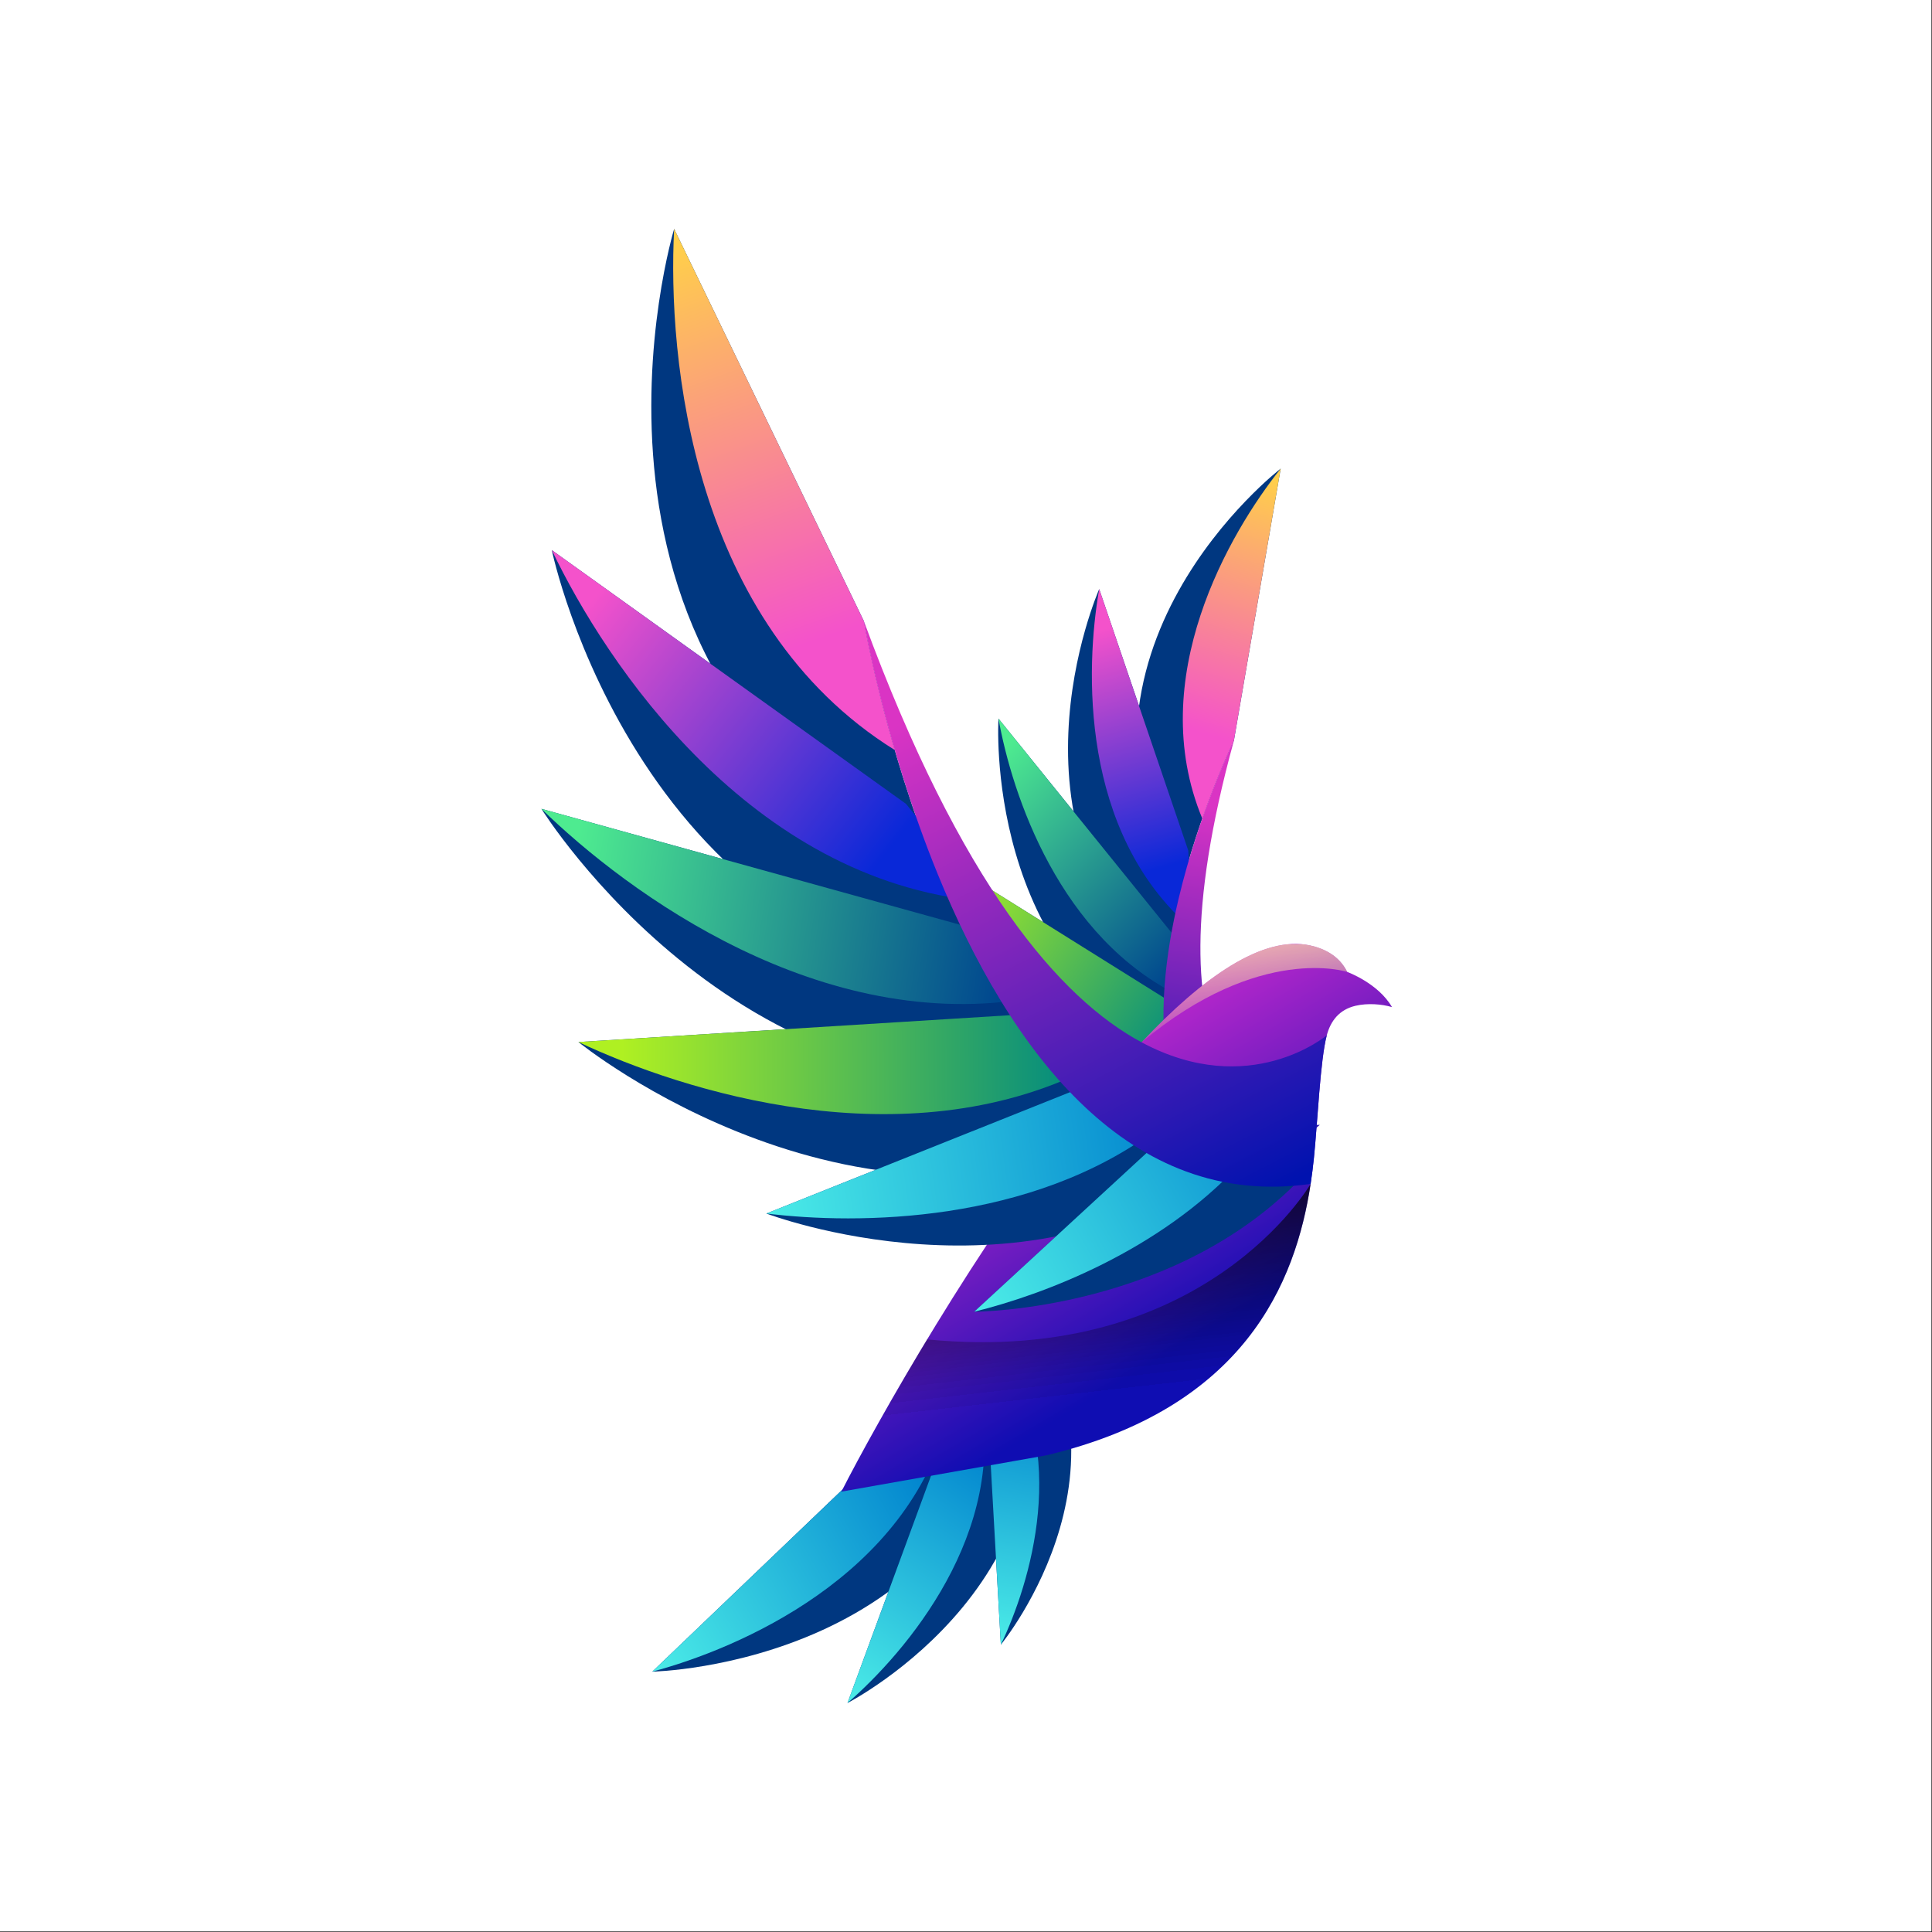
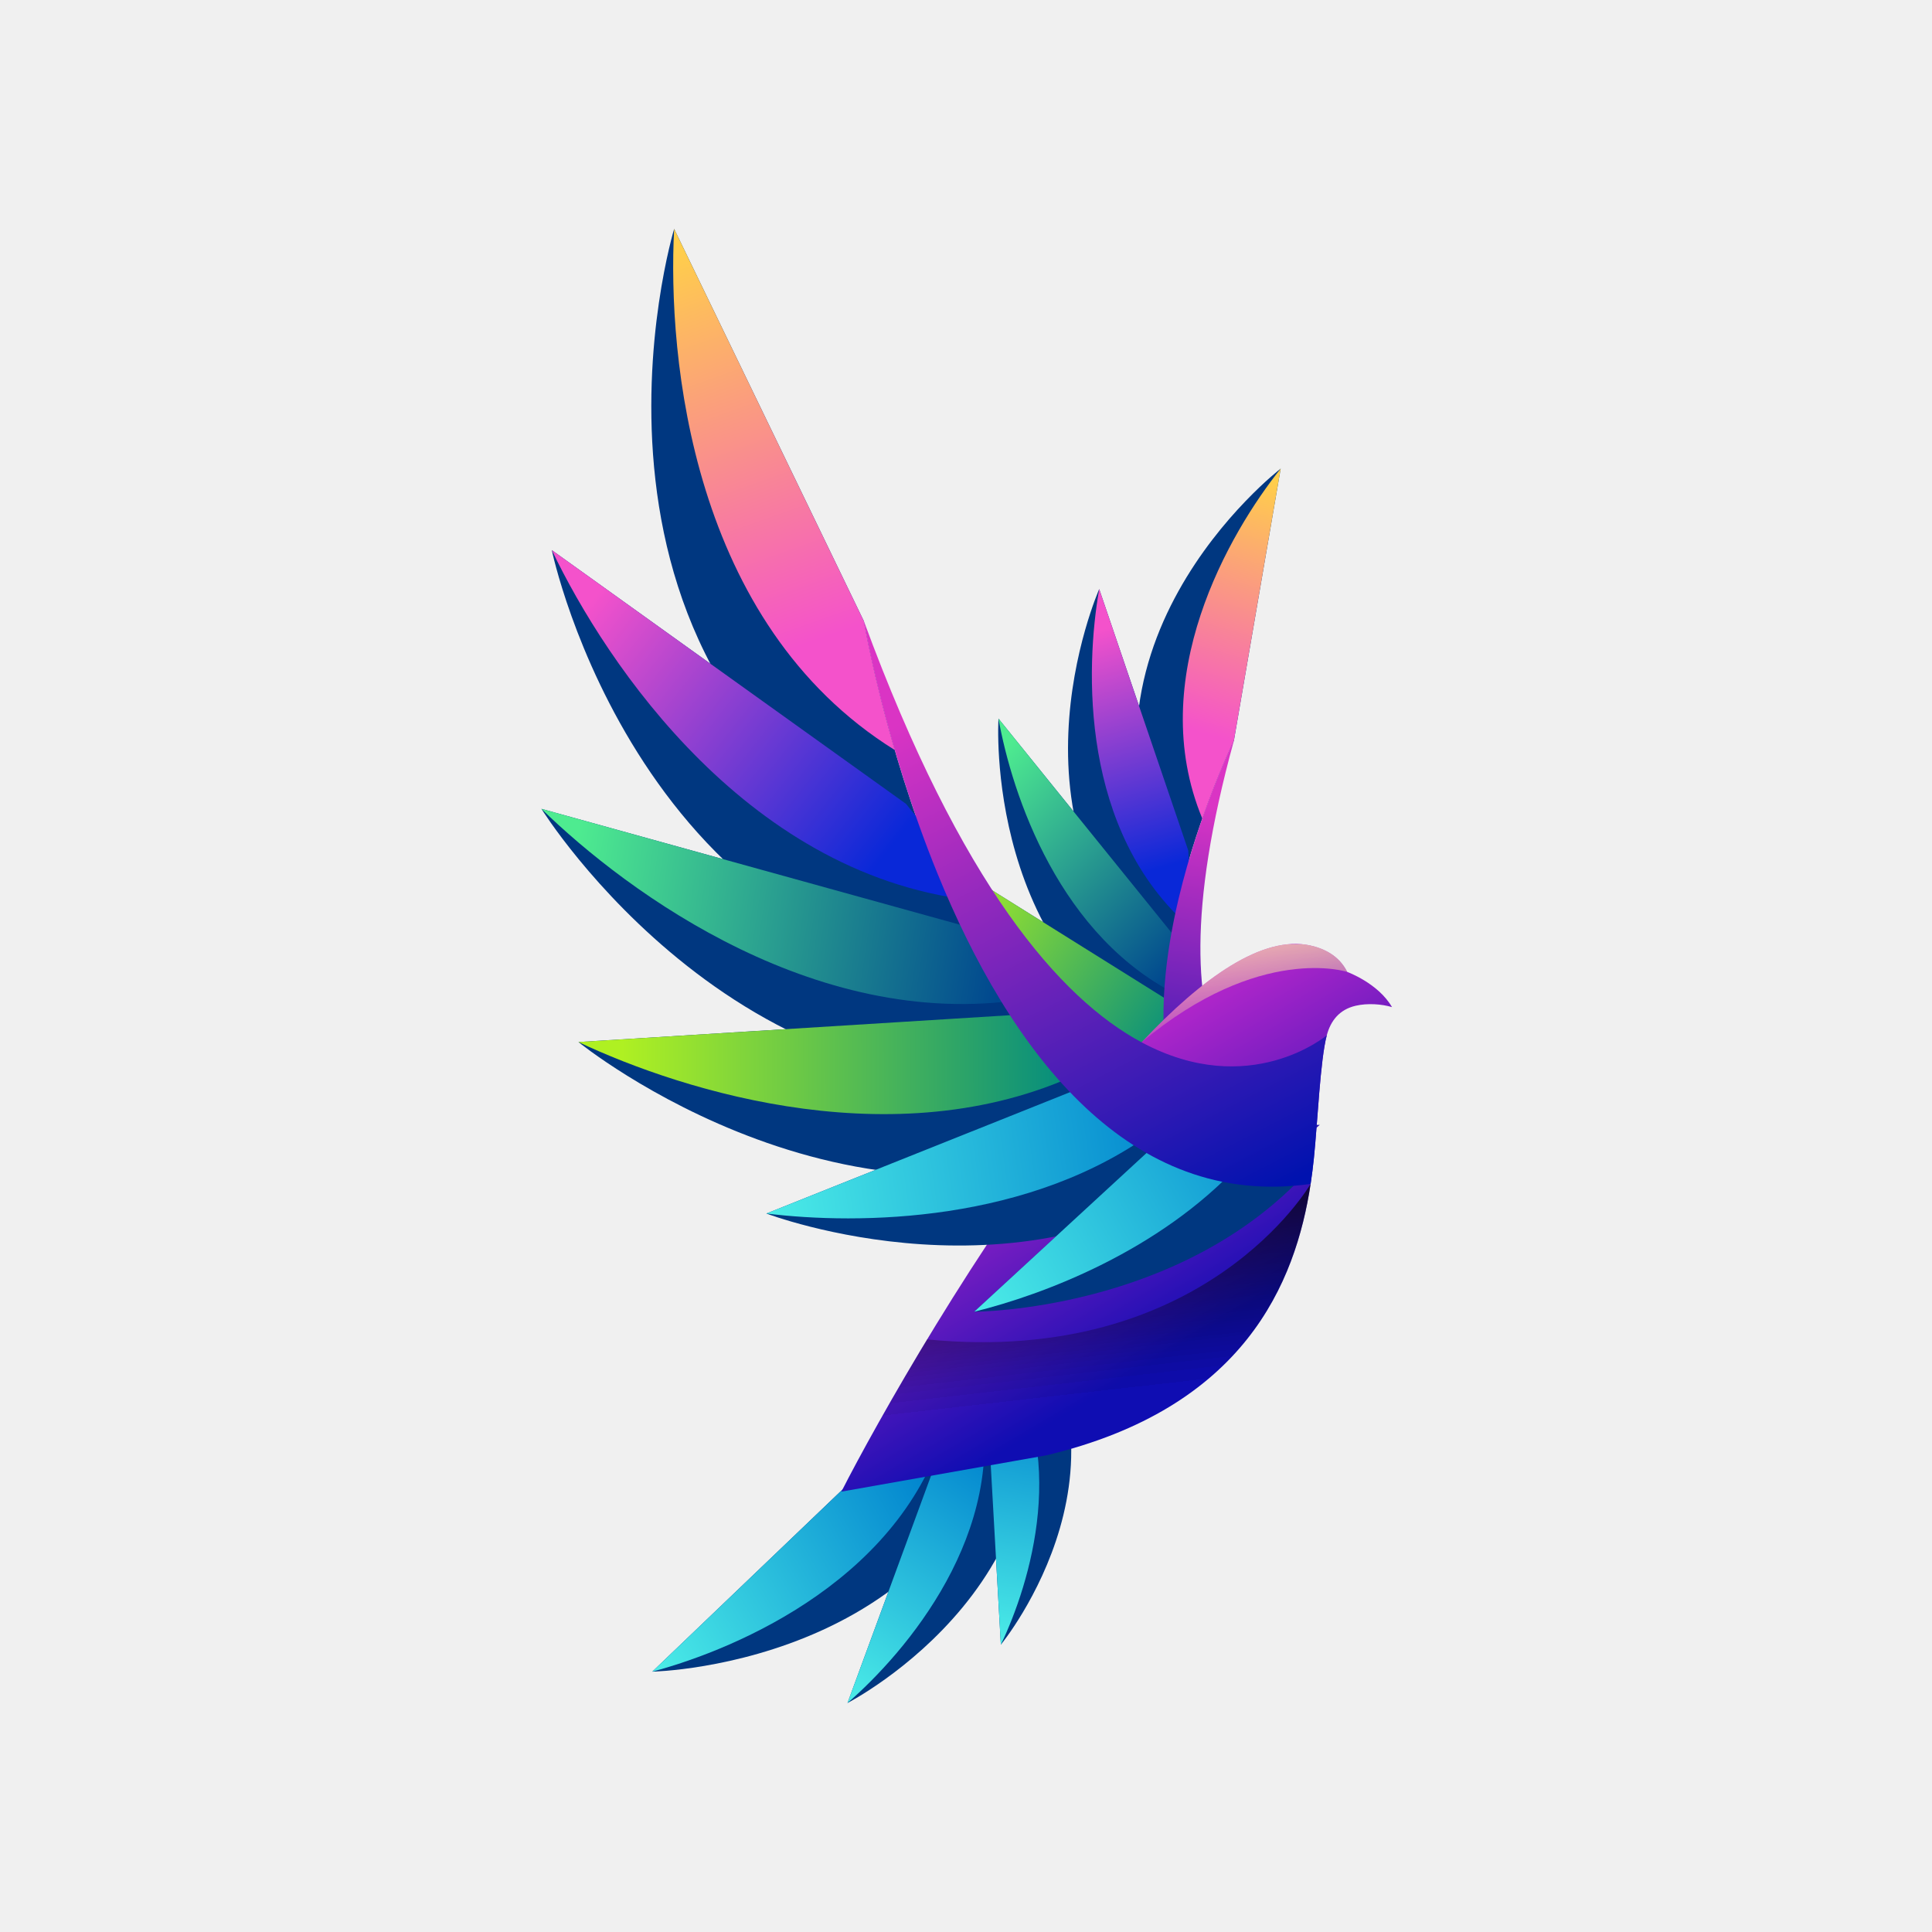
<svg xmlns="http://www.w3.org/2000/svg" xmlns:xlink="http://www.w3.org/1999/xlink" version="1.1" id="Layer_1" x="0px" y="0px" viewBox="0 0 4000 4000" style="enable-background:new 0 0 4000 4000;" xml:space="preserve">
-   <rect x="-0.5" y="-0.5" style="fill:#FFFFFF;stroke:#000000;stroke-miterlimit:10;" width="4000" height="4000" />
  <g>
    <path style="fill-rule:evenodd;clip-rule:evenodd;fill:#003780;" d="M2554.599,1533.681l96.918-563.466   c0,0-494.094,379.949-211.292,890.204C2483.066,1679.921,2554.599,1533.681,2554.599,1533.681" />
    <g>
      <defs>
        <path id="SVGID_1_" d="M2554.599,1533.681l96.918-563.466c-105.559,132.322-282.573,434.202-162.323,724.494     C2522.979,1598.335,2554.599,1533.681,2554.599,1533.681" />
      </defs>
      <clipPath id="SVGID_00000044142787211879527850000016902666270517557382_">
        <use xlink:href="#SVGID_1_" style="overflow:visible;" />
      </clipPath>
      <linearGradient id="SVGID_00000106852620970160319340000013289437149898201244_" gradientUnits="userSpaceOnUse" x1="2609.852" y1="987.905" x2="2459.045" y2="1509.495">
        <stop offset="0" style="stop-color:#FFCE4B" />
        <stop offset="1" style="stop-color:#F452CB" />
      </linearGradient>
      <rect x="2368.944" y="970.214" style="clip-path:url(#SVGID_00000044142787211879527850000016902666270517557382_);fill:url(#SVGID_00000106852620970160319340000013289437149898201244_);" width="282.573" height="724.494" />
    </g>
    <path style="fill-rule:evenodd;clip-rule:evenodd;fill:#003780;" d="M2460.144,1760.835l-184.353-541.205   c0,0-227.991,515.336,172.938,834.963c3.405-56.303,12.289-112.953,24.075-167.077   C2462.366,1811.56,2460.144,1760.835,2460.144,1760.835" />
    <g>
      <defs>
        <path id="SVGID_00000047050050763866057950000004345096379075004816_" d="M2460.144,1760.835l-184.353-541.205     c-28.853,163.456-40.043,502.938,190.009,702.217c2.191-11.539,4.535-22.993,7.005-34.337     C2462.367,1811.556,2460.144,1760.835,2460.144,1760.835" />
      </defs>
      <clipPath id="SVGID_00000170266684587436185500000017648793246051521426_">
        <use xlink:href="#SVGID_00000047050050763866057950000004345096379075004816_" style="overflow:visible;" />
      </clipPath>
      <linearGradient id="SVGID_00000064317095021110537650000002119855318315206313_" gradientUnits="userSpaceOnUse" x1="2276.538" y1="1304.948" x2="2419.342" y2="1793.194">
        <stop offset="0" style="stop-color:#F452CB" />
        <stop offset="1" style="stop-color:#0928D8" />
      </linearGradient>
      <rect x="2235.748" y="1219.63" style="clip-path:url(#SVGID_00000170266684587436185500000017648793246051521426_);fill:url(#SVGID_00000064317095021110537650000002119855318315206313_);" width="237.057" height="702.217" />
    </g>
    <path style="fill-rule:evenodd;clip-rule:evenodd;fill:#003780;" d="M2426.693,1932.44l-359.434-444.63   c0,0-33.305,511.087,385.061,699.182c-8.08-62.676-5.993-128.914,2.221-194.203   C2436.341,1955.562,2426.693,1932.44,2426.693,1932.44" />
    <g>
      <defs>
        <path id="SVGID_00000116232910530555812070000016121434470681249186_" d="M2426.693,1932.44l-359.434-444.63     c27.811,155.652,125.672,455.754,380.909,577.107c1.164-24.023,3.355-48.142,6.374-72.131     C2436.341,1955.56,2426.693,1932.44,2426.693,1932.44" />
      </defs>
      <clipPath id="SVGID_00000093895744740657320370000009127529045822627206_">
        <use xlink:href="#SVGID_00000116232910530555812070000016121434470681249186_" style="overflow:visible;" />
      </clipPath>
      <linearGradient id="SVGID_00000099627216710477410680000004374283206602903999_" gradientUnits="userSpaceOnUse" x1="2054.766" y1="1575.273" x2="2468.288" y2="1978.675">
        <stop offset="0" style="stop-color:#4EEB90" />
        <stop offset="1" style="stop-color:#00478F" />
      </linearGradient>
      <rect x="2067.26" y="1487.81" style="clip-path:url(#SVGID_00000093895744740657320370000009127529045822627206_);fill:url(#SVGID_00000099627216710477410680000004374283206602903999_);" width="387.283" height="577.107" />
    </g>
    <path style="fill-rule:evenodd;clip-rule:evenodd;fill:#003780;" d="M2413.559,2067.991l-484.783-303.107   c0,0,126.866,463.4,549.95,530.121c-8.782-22.931-15.51-46.886-20.448-71.567c-7.721-38.577-11.065-78.93-11.062-119.919   C2425.597,2081.51,2413.559,2067.991,2413.559,2067.991" />
    <g>
      <defs>
        <path id="SVGID_00000120560532534044262710000010054530973312048820_" d="M2413.559,2067.991l-484.783-303.107     c74.718,133.893,255.997,374.741,523.021,417.909c-3.15-25.941-4.582-52.473-4.582-79.277     C2425.592,2081.503,2413.559,2067.991,2413.559,2067.991" />
      </defs>
      <clipPath id="SVGID_00000161614480255940036810000003200104050333711282_">
        <use xlink:href="#SVGID_00000120560532534044262710000010054530973312048820_" style="overflow:visible;" />
      </clipPath>
      <linearGradient id="SVGID_00000152972830509387360110000016566537174263554726_" gradientUnits="userSpaceOnUse" x1="2452.862" y1="2159.413" x2="1964.043" y2="1813.942">
        <stop offset="0" style="stop-color:#008A80" />
        <stop offset="1" style="stop-color:#AFF022" />
      </linearGradient>
      <rect x="1928.776" y="1764.884" style="clip-path:url(#SVGID_00000161614480255940036810000003200104050333711282_);fill:url(#SVGID_00000152972830509387360110000016566537174263554726_);" width="523.021" height="417.909" />
    </g>
    <path style="fill-rule:evenodd;clip-rule:evenodd;fill:#003780;" d="M2454.671,2203.31l-456.237-112.008   c0,0,202.784,305.968,530.843,294.264c-36.641-46.989-59.055-102.433-70.999-162.129   C2456.945,2216.78,2455.748,2210.068,2454.671,2203.31" />
    <g>
      <defs>
        <path id="SVGID_00000042732719797463377000000007450473721404720271_" d="M2454.671,2203.31l-456.237-112.008     c89.046,81.925,274.749,212.824,482.009,208.102c-9.627-24.261-16.91-49.703-22.165-75.967     C2456.945,2216.78,2455.748,2210.068,2454.671,2203.31" />
      </defs>
      <clipPath id="SVGID_00000016770306561824730530000016244643364445446057_">
        <use xlink:href="#SVGID_00000042732719797463377000000007450473721404720271_" style="overflow:visible;" />
      </clipPath>
      <linearGradient id="SVGID_00000000182864038956091340000001338578251451558325_" gradientUnits="userSpaceOnUse" x1="2487.722" y1="2326.628" x2="1972.205" y2="2058.962">
        <stop offset="0" style="stop-color:#0286CF" />
        <stop offset="1" style="stop-color:#51F4E9" />
      </linearGradient>
      <rect x="1998.434" y="2091.302" style="clip-path:url(#SVGID_00000016770306561824730530000016244643364445446057_);fill:url(#SVGID_00000000182864038956091340000001338578251451558325_);" width="482.009" height="212.825" />
    </g>
    <path style="fill-rule:evenodd;clip-rule:evenodd;fill:#003780;" d="M2485.9,2312.449l-340.562,42.309   c0,0,219.863,157.327,464.344,104.224C2551.128,2420.942,2511.402,2370.382,2485.9,2312.449" />
    <g>
      <defs>
        <path id="SVGID_00000056415211476911164430000013262913152801360266_" d="M2485.9,2312.449l-340.562,42.309     c86.644,34.549,243.664,76.484,395.851,45.217C2518.013,2373.561,2499.835,2344.105,2485.9,2312.449" />
      </defs>
      <clipPath id="SVGID_00000115488870813525745960000018333659537527062666_">
        <use xlink:href="#SVGID_00000056415211476911164430000013262913152801360266_" style="overflow:visible;" />
      </clipPath>
      <linearGradient id="SVGID_00000170994383430757443340000001423005216360600449_" gradientUnits="userSpaceOnUse" x1="2636.64" y1="2405.608" x2="2111.455" y2="2345.169">
        <stop offset="0" style="stop-color:#0286CF" />
        <stop offset="1" style="stop-color:#51F4E9" />
      </linearGradient>
      <rect x="2145.338" y="2312.449" style="clip-path:url(#SVGID_00000115488870813525745960000018333659537527062666_);fill:url(#SVGID_00000170994383430757443340000001423005216360600449_);" width="395.851" height="118.793" />
    </g>
    <g>
      <defs>
        <path id="SVGID_00000039839781542364736660000006630735136596007557_" d="M2529.516,2194.96     c-53.563-108.833-72.646-305.657,25.083-661.279c0,0-71.533,146.24-114.374,326.738c-27.585,116.218-43.276,246.64-20.318,361.37     c21.095,105.418,74.819,197.589,181.924,253.325c8.109-8.322,15.763-16.637,22.988-24.811     c31.418-35.538,81.916-100.255,107.691-121.457C2732.51,2328.847,2600.626,2339.449,2529.516,2194.96" />
      </defs>
      <clipPath id="SVGID_00000176738664245886163390000013057502691209115528_">
        <use xlink:href="#SVGID_00000039839781542364736660000006630735136596007557_" style="overflow:visible;" />
      </clipPath>
      <linearGradient id="SVGID_00000075869461625456132420000004476286942892004746_" gradientUnits="userSpaceOnUse" x1="2500.729" y1="2446.518" x2="2611.002" y2="1684.747">
        <stop offset="0" style="stop-color:#0012AF" />
        <stop offset="1" style="stop-color:#DA34C4" />
      </linearGradient>
      <rect x="2396.95" y="1533.681" style="clip-path:url(#SVGID_00000176738664245886163390000013057502691209115528_);fill:url(#SVGID_00000075869461625456132420000004476286942892004746_);" width="335.561" height="941.433" />
    </g>
    <path style="fill-rule:evenodd;clip-rule:evenodd;fill:#003780;" d="M1801.627,3029.043l-451.148,431.918   c0,0,680.762-12.737,763.846-644.586C1959.448,2947.071,1801.627,3029.043,1801.627,3029.043" />
    <g>
      <defs>
        <path id="SVGID_00000132054597072873101890000007798127903962979742_" d="M1801.627,3029.043l-451.148,431.918     c178.666-47.645,530.232-197.789,613.192-530.858C1871.396,2992.799,1801.627,3029.043,1801.627,3029.043" />
      </defs>
      <clipPath id="SVGID_00000061437291949160827340000002908331033597688210_">
        <use xlink:href="#SVGID_00000132054597072873101890000007798127903962979742_" style="overflow:visible;" />
      </clipPath>
      <linearGradient id="SVGID_00000043454120483556196510000011325696086008787099_" gradientUnits="userSpaceOnUse" x1="1903.545" y1="3052.637" x2="1270.835" y2="3419.462">
        <stop offset="0" style="stop-color:#0286CF" />
        <stop offset="1" style="stop-color:#51F4E9" />
      </linearGradient>
      <rect x="1350.479" y="2930.103" style="clip-path:url(#SVGID_00000061437291949160827340000002908331033597688210_);fill:url(#SVGID_00000043454120483556196510000011325696086008787099_);" width="613.192" height="530.859" />
    </g>
    <path style="fill-rule:evenodd;clip-rule:evenodd;fill:#003780;" d="M1939.744,3022.198l-185.115,503.731   c0,0,520.628-266.896,346.161-785.956C2030.603,2899.333,1939.744,3022.198,1939.744,3022.198" />
    <g>
      <defs>
        <path id="SVGID_00000180332824361794660730000018221978653759230599_" d="M1939.744,3022.198l-185.115,503.731     c119.909-104.24,334.566-352.884,272.826-641.287C1979.909,2967.877,1939.744,3022.198,1939.744,3022.198" />
      </defs>
      <clipPath id="SVGID_00000178908293476580812730000000536779707221963396_">
        <use xlink:href="#SVGID_00000180332824361794660730000018221978653759230599_" style="overflow:visible;" />
      </clipPath>
      <linearGradient id="SVGID_00000021837899782232507010000015395204423916075396_" gradientUnits="userSpaceOnUse" x1="2048.613" y1="3016.209" x2="1698.792" y2="3538.252">
        <stop offset="0" style="stop-color:#0286CF" />
        <stop offset="1" style="stop-color:#51F4E9" />
      </linearGradient>
      <rect x="1754.629" y="2884.642" style="clip-path:url(#SVGID_00000178908293476580812730000000536779707221963396_);fill:url(#SVGID_00000021837899782232507010000015395204423916075396_);" width="334.566" height="641.287" />
    </g>
    <path style="fill-rule:evenodd;clip-rule:evenodd;fill:#003780;" d="M2045.845,2937.279l26.307,467.851   c0,0,324.674-394.388,4.899-749.851C2076.057,2807.318,2045.845,2937.279,2045.845,2937.279" />
    <g>
      <defs>
        <path id="SVGID_00000008114145386411185490000003666001133673741705_" d="M2045.845,2937.279l26.307,467.851     c59.949-125.108,145.759-398.785-3.711-608.494C2059.198,2879.823,2045.845,2937.279,2045.845,2937.279" />
      </defs>
      <clipPath id="SVGID_00000153667395122684031290000013125414957947930557_">
        <use xlink:href="#SVGID_00000008114145386411185490000003666001133673741705_" style="overflow:visible;" />
      </clipPath>
      <linearGradient id="SVGID_00000119100417101458548550000002594367022555968647_" gradientUnits="userSpaceOnUse" x1="2168.555" y1="2901.649" x2="2069.215" y2="3441.271">
        <stop offset="0" style="stop-color:#0286CF" />
        <stop offset="1" style="stop-color:#51F4E9" />
      </linearGradient>
      <rect x="2045.845" y="2796.636" style="clip-path:url(#SVGID_00000153667395122684031290000013125414957947930557_);fill:url(#SVGID_00000119100417101458548550000002594367022555968647_);" width="172.066" height="608.494" />
    </g>
    <g>
      <defs>
        <path id="SVGID_00000119080136343485774020000008242175178733170818_" d="M2247.44,2293.019     c-223.463,280.585-434.199,655.134-505.433,795.245l423.774-75.043c411.059-97.627,516.419-357.136,547.732-562.047     c2.77-18.128,4.96-35.828,6.732-52.951c7.704-74.459,13.11-203.887,26.73-254.762c7.938-29.648,25.605-53.199,59.698-61.146     c24.788-5.777,54.256-3.525,75.327,2.796c-28.693-49.661-92.7-72.836-92.7-72.836c-16.948-34.415-49.385-48.907-76.926-54.863     c-98.015-21.195-221.979,65.531-348.872,200.546C2324.87,2199.064,2285.965,2244.644,2247.44,2293.019" />
      </defs>
      <clipPath id="SVGID_00000178187853366688895800000000804160596240781749_">
        <use xlink:href="#SVGID_00000119080136343485774020000008242175178733170818_" style="overflow:visible;" />
      </clipPath>
      <linearGradient id="SVGID_00000120545098683868356000000014059567834472762245_" gradientUnits="userSpaceOnUse" x1="2466.781" y1="2775.165" x2="2047.913" y2="2063.623">
        <stop offset="0" style="stop-color:#0F0DB2" />
        <stop offset="1" style="stop-color:#EC2FD3" />
      </linearGradient>
      <rect x="1742.007" y="1936.217" style="clip-path:url(#SVGID_00000178187853366688895800000000804160596240781749_);fill:url(#SVGID_00000120545098683868356000000014059567834472762245_);" width="1139.993" height="1152.047" />
    </g>
    <defs>
      <filter id="Adobe_OpacityMaskFilter" filterUnits="userSpaceOnUse" x="1742.007" y="2451.174" width="971.506" height="637.09">
        <feColorMatrix type="matrix" values="1 0 0 0 0  0 1 0 0 0  0 0 1 0 0  0 0 0 1 0" />
      </filter>
    </defs>
    <mask maskUnits="userSpaceOnUse" x="1742.007" y="2451.174" width="971.506" height="637.09" id="SVGID_00000108299579993973060790000014633995831907850939_">
      <g style="filter:url(#Adobe_OpacityMaskFilter);">
        <linearGradient id="SVGID_00000156568108485044191800000000751122066264370833_" gradientUnits="userSpaceOnUse" x1="-52.446" y1="2665.65" x2="9.351" y2="3208.595" gradientTransform="matrix(1 0 0 1 2232.955 -311.0717)">
          <stop offset="0" style="stop-color:#FFFFFF" />
          <stop offset="1" style="stop-color:#000000" />
        </linearGradient>
        <rect x="1742.007" y="2451.174" style="fill:url(#SVGID_00000156568108485044191800000000751122066264370833_);" width="971.505" height="637.09" />
      </g>
    </mask>
    <path style="mask:url(#SVGID_00000108299579993973060790000014633995831907850939_);fill-rule:evenodd;clip-rule:evenodd;" d="   M1919.531,2773.086c-80.896,133.793-144.346,249.919-177.524,315.178l423.774-75.043   c411.059-97.627,516.419-357.136,547.732-562.047C2713.513,2451.174,2495.209,2829.824,1919.531,2773.086" />
    <path style="fill-rule:evenodd;clip-rule:evenodd;fill:#003780;" d="M1788.627,1286.122l-392.873-812.233   c0,0-285.41,941.287,546.017,1336.627C1831.061,1539.503,1788.627,1286.122,1788.627,1286.122" />
    <g>
      <defs>
        <path id="SVGID_00000077302370245564230820000013389937269140835745_" d="M1788.627,1286.122l-392.873-812.233     c-14.018,266.753,35.9,816.745,456.748,1078.968C1807.395,1398.138,1788.627,1286.122,1788.627,1286.122" />
      </defs>
      <clipPath id="SVGID_00000058553997067297769680000014350447917717795715_">
        <use xlink:href="#SVGID_00000077302370245564230820000013389937269140835745_" style="overflow:visible;" />
      </clipPath>
      <linearGradient id="SVGID_00000008865040076024171600000006581431299963926455_" gradientUnits="userSpaceOnUse" x1="1438.205" y1="506.708" x2="1723.51" y2="1314.66">
        <stop offset="0" style="stop-color:#FFCE4B" />
        <stop offset="1" style="stop-color:#F452CB" />
      </linearGradient>
      <rect x="1381.736" y="473.889" style="clip-path:url(#SVGID_00000058553997067297769680000014350447917717795715_);fill:url(#SVGID_00000008865040076024171600000006581431299963926455_);" width="470.766" height="1078.968" />
    </g>
    <path style="fill-rule:evenodd;clip-rule:evenodd;fill:#003780;" d="M1875.919,1664.406l-733.471-525.444   c0,0,180.445,870.78,988.498,912.989c-47.317-75.397-87.919-156.268-122.478-236.561   C1925.338,1727.475,1875.919,1664.406,1875.919,1664.406" />
    <g>
      <defs>
        <path id="SVGID_00000000204286196845090160000013731109777697719467_" d="M1875.919,1664.406l-733.471-525.444     c113.021,236.297,410.31,682.325,888.546,726.923c-7.78-16.823-15.286-33.677-22.53-50.505     C1925.337,1727.47,1875.919,1664.406,1875.919,1664.406" />
      </defs>
      <clipPath id="SVGID_00000053515597536162984680000004314447353571093640_">
        <use xlink:href="#SVGID_00000000204286196845090160000013731109777697719467_" style="overflow:visible;" />
      </clipPath>
      <linearGradient id="SVGID_00000053543502914088896240000002256954844795761038_" gradientUnits="userSpaceOnUse" x1="1237.167" y1="1228.118" x2="1868.698" y2="1723.702">
        <stop offset="0" style="stop-color:#F452CB" />
        <stop offset="1" style="stop-color:#0928D8" />
      </linearGradient>
      <rect x="1142.447" y="1138.962" style="clip-path:url(#SVGID_00000053515597536162984680000004314447353571093640_);fill:url(#SVGID_00000053543502914088896240000002256954844795761038_);" width="888.546" height="726.923" />
    </g>
    <path style="fill-rule:evenodd;clip-rule:evenodd;fill:#003780;" d="M1990.52,1915.385l-869.546-240.753   c0,0,426.44,686.599,1136.128,543.965c-67.911-73.031-126.04-159.969-175.432-251.314   C2024.13,1936.207,1990.52,1915.385,1990.52,1915.385" />
    <g>
      <defs>
        <path id="SVGID_00000067923715977701896820000000854210876575604904_" d="M1990.52,1915.385l-869.546-240.753     c178.59,174.261,579.704,469.63,1018.728,391.083c-20.559-31.904-39.886-64.874-58.036-98.439     C2024.13,1936.204,1990.52,1915.385,1990.52,1915.385" />
      </defs>
      <clipPath id="SVGID_00000172428215319268415390000016948002234597333909_">
        <use xlink:href="#SVGID_00000067923715977701896820000000854210876575604904_" style="overflow:visible;" />
      </clipPath>
      <linearGradient id="SVGID_00000058556255661262872520000003251811652386783421_" gradientUnits="userSpaceOnUse" x1="1178.828" y1="1840.196" x2="2079.959" y2="1978.408">
        <stop offset="0" style="stop-color:#4EEB90" />
        <stop offset="1" style="stop-color:#00478F" />
      </linearGradient>
      <rect x="1120.974" y="1674.632" style="clip-path:url(#SVGID_00000172428215319268415390000016948002234597333909_);fill:url(#SVGID_00000058556255661262872520000003251811652386783421_);" width="1018.729" height="469.629" />
    </g>
    <path style="fill-rule:evenodd;clip-rule:evenodd;fill:#003780;" d="M2098.1,2101.435l-900.521,55.977   c0,0,588.256,478.349,1192.573,175.591c-32.324-21.373-62.951-45.945-91.948-73.091c-45.323-42.431-86.661-91.158-124.287-143.773   C2125.964,2107.735,2098.1,2101.435,2098.1,2101.435" />
    <g>
      <defs>
        <path id="SVGID_00000057147312182393301400000002826877743720782231_" d="M2098.1,2101.435l-900.521,55.977     c218.825,103.271,672.617,246.002,1054.994,56.277c-27.858-30.406-54.053-63.146-78.658-97.552     C2125.949,2107.733,2098.1,2101.435,2098.1,2101.435" />
      </defs>
      <clipPath id="SVGID_00000111188540887754546280000016855970494983020212_">
        <use xlink:href="#SVGID_00000057147312182393301400000002826877743720782231_" style="overflow:visible;" />
      </clipPath>
      <linearGradient id="SVGID_00000114052277859096061480000000002285457561176223_" gradientUnits="userSpaceOnUse" x1="2232.865" y1="2249.55" x2="1288.27" y2="2254.897">
        <stop offset="0" style="stop-color:#008A80" />
        <stop offset="1" style="stop-color:#AFF022" />
      </linearGradient>
      <rect x="1197.579" y="2101.435" style="clip-path:url(#SVGID_00000111188540887754546280000016855970494983020212_);fill:url(#SVGID_00000114052277859096061480000000002285457561176223_);" width="1054.995" height="301.979" />
    </g>
    <path style="fill-rule:evenodd;clip-rule:evenodd;fill:#003780;" d="M2275.097,2237.386l-688.448,275.066   c0,0,541.178,206.574,951.527-109.612c-90.168-26.679-169.837-77.27-239.972-142.928   C2290.383,2252.589,2282.685,2245.071,2275.097,2237.386" />
    <g>
      <defs>
        <path id="SVGID_00000178891644541629081080000015696891456582466233_" d="M2275.097,2237.386l-688.448,275.066     c189.508,23.41,548.044,20.95,809.745-175.379c-34.63-22.303-67.333-48.274-98.19-77.162     C2290.383,2252.589,2282.685,2245.071,2275.097,2237.386" />
      </defs>
      <clipPath id="SVGID_00000073690857462679123750000001905352716554368673_">
        <use xlink:href="#SVGID_00000178891644541629081080000015696891456582466233_" style="overflow:visible;" />
      </clipPath>
      <linearGradient id="SVGID_00000097465210155294198910000013839496427288856708_" gradientUnits="userSpaceOnUse" x1="2424.909" y1="2324.712" x2="1517.467" y2="2454.347">
        <stop offset="0" style="stop-color:#0286CF" />
        <stop offset="1" style="stop-color:#51F4E9" />
      </linearGradient>
      <rect x="1586.65" y="2237.386" style="clip-path:url(#SVGID_00000073690857462679123750000001905352716554368673_);fill:url(#SVGID_00000097465210155294198910000013839496427288856708_);" width="809.745" height="298.476" />
    </g>
    <path style="fill-rule:evenodd;clip-rule:evenodd;fill:#003780;" d="M2415.377,2348.807l-398.303,366.952   c0,0,426.645,0.103,691.707-292.498C2598.7,2428.186,2501.292,2399.757,2415.377,2348.807" />
    <g>
      <defs>
        <path id="SVGID_00000160178466716979206450000003036892883726024067_" d="M2415.377,2348.807l-398.303,366.952     c142.934-35.195,382.978-125.516,549.62-305.362C2512.695,2397.769,2462.323,2376.647,2415.377,2348.807" />
      </defs>
      <clipPath id="SVGID_00000168104320901187334990000005991573657971866029_">
        <use xlink:href="#SVGID_00000160178466716979206450000003036892883726024067_" style="overflow:visible;" />
      </clipPath>
      <linearGradient id="SVGID_00000063621477866071202410000006795676284329880764_" gradientUnits="userSpaceOnUse" x1="2685.514" y1="2314.04" x2="1955.909" y2="2718.56">
        <stop offset="0" style="stop-color:#0286CF" />
        <stop offset="1" style="stop-color:#51F4E9" />
      </linearGradient>
      <rect x="2017.074" y="2348.807" style="clip-path:url(#SVGID_00000168104320901187334990000005991573657971866029_);fill:url(#SVGID_00000063621477866071202410000006795676284329880764_);" width="549.62" height="366.952" />
    </g>
    <g>
      <defs>
        <path id="SVGID_00000167367788367291699120000011256192574209221036_" d="M2363.502,2157.958     c-168.664-90.525-373.847-325.648-574.875-871.837c0,0,42.434,253.381,153.144,524.394     c71.285,174.5,170.874,356.311,305.669,482.502c123.853,115.948,277.426,184.939,466.073,158.156     c2.77-18.128,4.96-35.828,6.732-52.951c7.704-74.459,13.11-203.887,26.73-254.762     C2746.974,2143.462,2587.423,2278.141,2363.502,2157.958" />
      </defs>
      <clipPath id="SVGID_00000080191615153758135840000009568076820429523616_">
        <use xlink:href="#SVGID_00000167367788367291699120000011256192574209221036_" style="overflow:visible;" />
      </clipPath>
      <linearGradient id="SVGID_00000002347965351254756760000009115184147639662007_" gradientUnits="userSpaceOnUse" x1="2583.965" y1="2493.635" x2="2026.159" y2="1414.604">
        <stop offset="0" style="stop-color:#0012AF" />
        <stop offset="1" style="stop-color:#DA34C4" />
      </linearGradient>
      <rect x="1788.627" y="1286.122" style="clip-path:url(#SVGID_00000080191615153758135840000009568076820429523616_);fill:url(#SVGID_00000002347965351254756760000009115184147639662007_);" width="958.347" height="1191.836" />
    </g>
    <defs>
      <filter id="Adobe_OpacityMaskFilter_00000181065089454155001110000013442375601817685127_" filterUnits="userSpaceOnUse" x="2363.502" y="1954.231" width="425.798" height="203.727">
        <feColorMatrix type="matrix" values="1 0 0 0 0  0 1 0 0 0  0 0 1 0 0  0 0 0 1 0" />
      </filter>
    </defs>
    <mask maskUnits="userSpaceOnUse" x="2363.502" y="1954.231" width="425.798" height="203.727" id="SVGID_00000183246850297967125600000007659739034700032400_">
      <g style="filter:url(#Adobe_OpacityMaskFilter_00000181065089454155001110000013442375601817685127_);">
        <linearGradient id="SVGID_00000029747819690395391330000016971820079854807950_" gradientUnits="userSpaceOnUse" x1="115.023" y1="2487.09" x2="153.473" y2="2806.283" gradientTransform="matrix(1 0 0 1 2438.721 -619.0807)">
          <stop offset="0" style="stop-color:#FFFFFF" />
          <stop offset="1" style="stop-color:#000000" />
        </linearGradient>
        <rect x="2363.502" y="1954.23" style="fill:url(#SVGID_00000029747819690395391330000016971820079854807950_);" width="425.798" height="203.728" />
      </g>
    </mask>
    <path style="mask:url(#SVGID_00000183246850297967125600000007659739034700032400_);fill-rule:evenodd;clip-rule:evenodd;fill:#FCE2A6;" d="   M2363.502,2157.958c244.944-205.241,425.798-145.683,425.798-145.683c-16.948-34.415-49.385-48.907-76.926-54.863   C2614.359,1936.217,2490.395,2022.943,2363.502,2157.958" />
  </g>
</svg>
